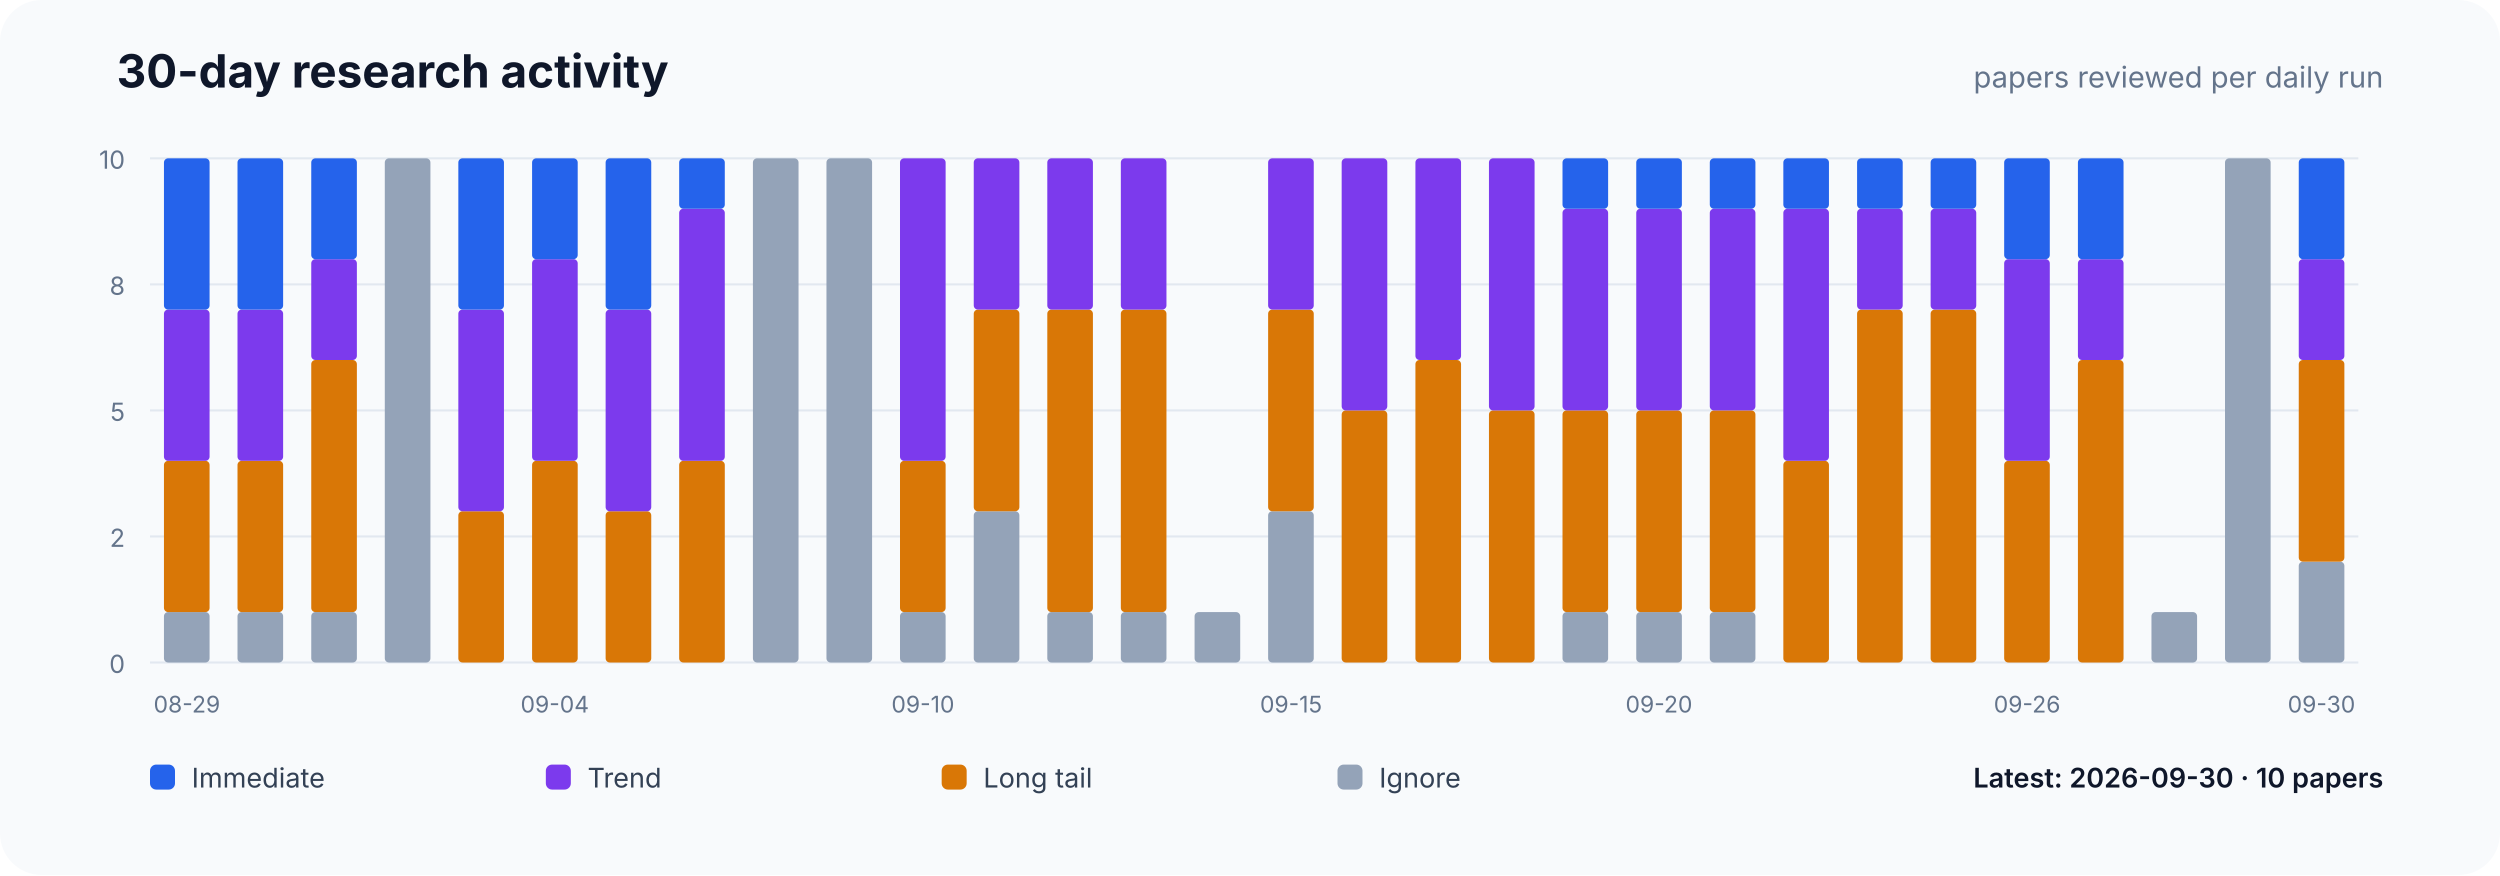
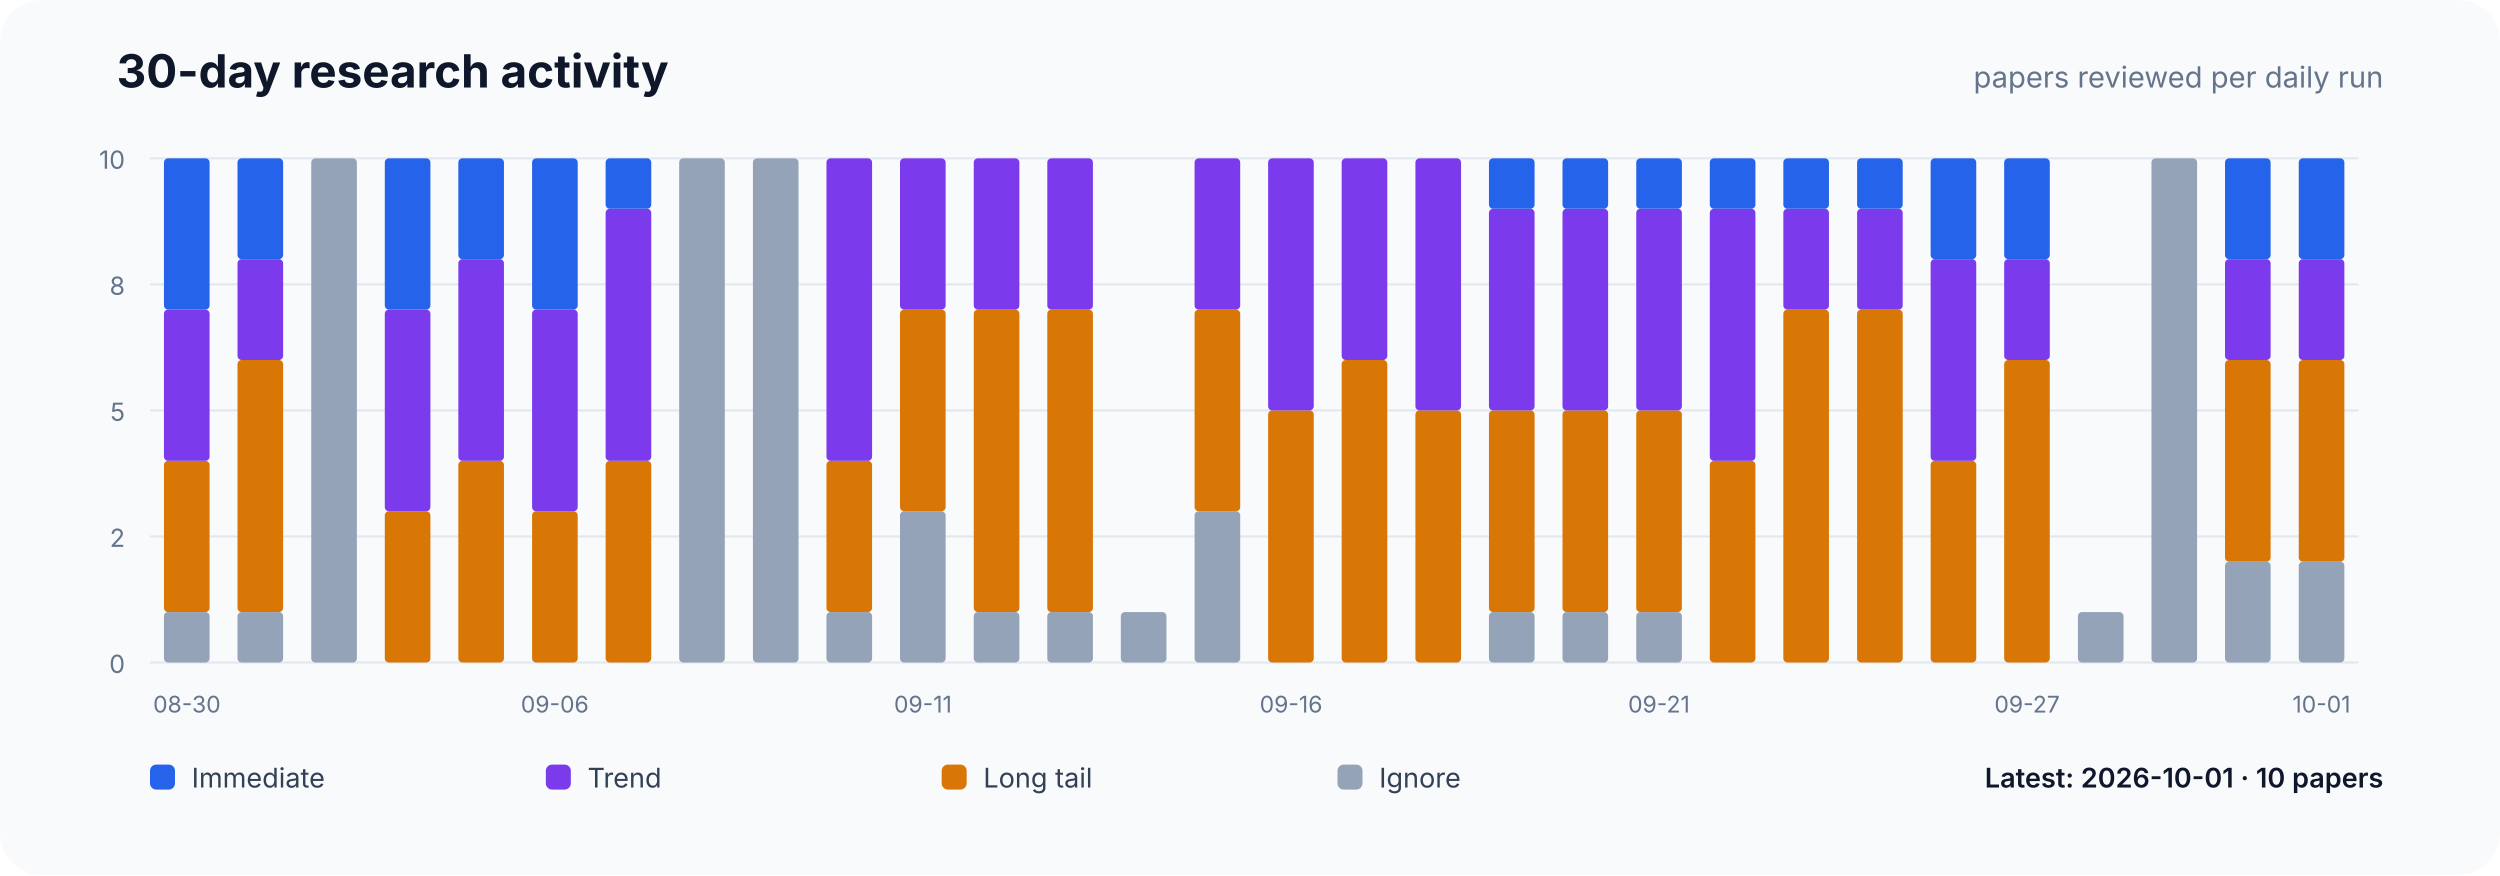
<svg xmlns="http://www.w3.org/2000/svg" width="1200" height="420" viewBox="0 0 1200 420" role="img" aria-labelledby="title desc">
  <rect width="1200" height="420" rx="20" fill="#f8fafc" />
  <text x="56" y="42" font-family="Inter,system-ui,sans-serif" font-size="22" font-weight="700" fill="#0f172a">30-day research activity</text>
  <text x="1144" y="42" text-anchor="end" font-family="Inter,system-ui,sans-serif" font-size="14" fill="#64748b">papers reviewed per daily run</text>
  <line x1="72" y1="318.0" x2="1132" y2="318.0" stroke="#e2e8f0" />
  <text x="60" y="323.0" text-anchor="end" font-family="Inter,system-ui,sans-serif" font-size="12" fill="#64748b">0</text>
  <line x1="72" y1="257.5" x2="1132" y2="257.5" stroke="#e2e8f0" />
  <text x="60" y="262.5" text-anchor="end" font-family="Inter,system-ui,sans-serif" font-size="12" fill="#64748b">2</text>
  <line x1="72" y1="197.0" x2="1132" y2="197.0" stroke="#e2e8f0" />
  <text x="60" y="202.0" text-anchor="end" font-family="Inter,system-ui,sans-serif" font-size="12" fill="#64748b">5</text>
  <line x1="72" y1="136.5" x2="1132" y2="136.5" stroke="#e2e8f0" />
  <text x="60" y="141.5" text-anchor="end" font-family="Inter,system-ui,sans-serif" font-size="12" fill="#64748b">8</text>
  <line x1="72" y1="76.0" x2="1132" y2="76.0" stroke="#e2e8f0" />
  <text x="60" y="81.0" text-anchor="end" font-family="Inter,system-ui,sans-serif" font-size="12" fill="#64748b">10</text>
  <rect x="78.7" y="293.8" width="21.9" height="24.2" rx="2" fill="#94a3b8" />
  <rect x="78.7" y="221.2" width="21.9" height="72.6" rx="2" fill="#d97706" />
  <rect x="78.7" y="148.6" width="21.9" height="72.6" rx="2" fill="#7c3aed" />
  <rect x="78.7" y="76.0" width="21.9" height="72.6" rx="2" fill="#2563eb" />
-   <text x="89.7" y="342" text-anchor="middle" font-family="Inter,system-ui,sans-serif" font-size="11" fill="#64748b">08-29</text>
+   <text x="89.7" y="342" text-anchor="middle" font-family="Inter,system-ui,sans-serif" font-size="11" fill="#64748b">08-30</text>
  <rect x="114.0" y="293.8" width="21.9" height="24.2" rx="2" fill="#94a3b8" />
-   <rect x="114.0" y="221.2" width="21.9" height="72.6" rx="2" fill="#d97706" />
-   <rect x="114.0" y="148.6" width="21.9" height="72.6" rx="2" fill="#7c3aed" />
-   <rect x="114.0" y="76.0" width="21.9" height="72.6" rx="2" fill="#2563eb" />
-   <rect x="149.4" y="293.8" width="21.9" height="24.2" rx="2" fill="#94a3b8" />
-   <rect x="149.4" y="172.8" width="21.9" height="121.0" rx="2" fill="#d97706" />
-   <rect x="149.4" y="124.4" width="21.9" height="48.4" rx="2" fill="#7c3aed" />
-   <rect x="149.4" y="76.0" width="21.9" height="48.4" rx="2" fill="#2563eb" />
-   <rect x="184.7" y="76.0" width="21.9" height="242.0" rx="2" fill="#94a3b8" />
-   <rect x="184.7" y="76.0" width="21.9" height="0.0" rx="2" fill="#d97706" />
-   <rect x="184.7" y="76.0" width="21.9" height="0.0" rx="2" fill="#7c3aed" />
-   <rect x="184.7" y="76.0" width="21.9" height="0.0" rx="2" fill="#2563eb" />
+   <rect x="114.0" y="172.8" width="21.9" height="121.0" rx="2" fill="#d97706" />
+   <rect x="114.0" y="124.4" width="21.9" height="48.4" rx="2" fill="#7c3aed" />
+   <rect x="114.0" y="76.0" width="21.9" height="48.4" rx="2" fill="#2563eb" />
+   <rect x="149.4" y="76.0" width="21.9" height="242.0" rx="2" fill="#94a3b8" />
+   <rect x="149.4" y="76.0" width="21.9" height="0.0" rx="2" fill="#d97706" />
+   <rect x="149.4" y="76.0" width="21.9" height="0.0" rx="2" fill="#7c3aed" />
+   <rect x="149.4" y="76.0" width="21.9" height="0.0" rx="2" fill="#2563eb" />
+   <rect x="184.7" y="318.0" width="21.9" height="0.0" rx="2" fill="#94a3b8" />
+   <rect x="184.7" y="245.4" width="21.9" height="72.6" rx="2" fill="#d97706" />
+   <rect x="184.7" y="148.6" width="21.9" height="96.8" rx="2" fill="#7c3aed" />
+   <rect x="184.7" y="76.0" width="21.9" height="72.6" rx="2" fill="#2563eb" />
  <rect x="220.0" y="318.0" width="21.9" height="0.0" rx="2" fill="#94a3b8" />
-   <rect x="220.0" y="245.4" width="21.9" height="72.6" rx="2" fill="#d97706" />
-   <rect x="220.0" y="148.6" width="21.9" height="96.8" rx="2" fill="#7c3aed" />
-   <rect x="220.0" y="76.0" width="21.9" height="72.6" rx="2" fill="#2563eb" />
+   <rect x="220.0" y="221.2" width="21.9" height="96.8" rx="2" fill="#d97706" />
+   <rect x="220.0" y="124.4" width="21.9" height="96.8" rx="2" fill="#7c3aed" />
+   <rect x="220.0" y="76.0" width="21.9" height="48.4" rx="2" fill="#2563eb" />
  <rect x="255.4" y="318.0" width="21.9" height="0.0" rx="2" fill="#94a3b8" />
-   <rect x="255.4" y="221.2" width="21.9" height="96.8" rx="2" fill="#d97706" />
-   <rect x="255.4" y="124.4" width="21.9" height="96.8" rx="2" fill="#7c3aed" />
-   <rect x="255.4" y="76.0" width="21.9" height="48.4" rx="2" fill="#2563eb" />
-   <text x="266.3" y="342" text-anchor="middle" font-family="Inter,system-ui,sans-serif" font-size="11" fill="#64748b">09-04</text>
+   <rect x="255.4" y="245.4" width="21.9" height="72.6" rx="2" fill="#d97706" />
+   <rect x="255.4" y="148.6" width="21.9" height="96.8" rx="2" fill="#7c3aed" />
+   <rect x="255.4" y="76.0" width="21.9" height="72.6" rx="2" fill="#2563eb" />
+   <text x="266.3" y="342" text-anchor="middle" font-family="Inter,system-ui,sans-serif" font-size="11" fill="#64748b">09-06</text>
  <rect x="290.7" y="318.0" width="21.9" height="0.0" rx="2" fill="#94a3b8" />
-   <rect x="290.7" y="245.4" width="21.9" height="72.6" rx="2" fill="#d97706" />
-   <rect x="290.7" y="148.6" width="21.9" height="96.8" rx="2" fill="#7c3aed" />
-   <rect x="290.7" y="76.0" width="21.9" height="72.6" rx="2" fill="#2563eb" />
-   <rect x="326.0" y="318.0" width="21.9" height="0.0" rx="2" fill="#94a3b8" />
-   <rect x="326.0" y="221.2" width="21.9" height="96.8" rx="2" fill="#d97706" />
-   <rect x="326.0" y="100.2" width="21.9" height="121.0" rx="2" fill="#7c3aed" />
-   <rect x="326.0" y="76.0" width="21.9" height="24.2" rx="2" fill="#2563eb" />
+   <rect x="290.7" y="221.2" width="21.9" height="96.8" rx="2" fill="#d97706" />
+   <rect x="290.7" y="100.2" width="21.9" height="121.0" rx="2" fill="#7c3aed" />
+   <rect x="290.7" y="76.0" width="21.9" height="24.2" rx="2" fill="#2563eb" />
+   <rect x="326.0" y="76.0" width="21.9" height="242.0" rx="2" fill="#94a3b8" />
+   <rect x="326.0" y="76.0" width="21.9" height="0.0" rx="2" fill="#d97706" />
+   <rect x="326.0" y="76.0" width="21.9" height="0.0" rx="2" fill="#7c3aed" />
+   <rect x="326.0" y="76.0" width="21.9" height="0.0" rx="2" fill="#2563eb" />
  <rect x="361.4" y="76.0" width="21.9" height="242.0" rx="2" fill="#94a3b8" />
  <rect x="361.4" y="76.0" width="21.9" height="0.0" rx="2" fill="#d97706" />
  <rect x="361.4" y="76.0" width="21.9" height="0.0" rx="2" fill="#7c3aed" />
  <rect x="361.4" y="76.0" width="21.9" height="0.0" rx="2" fill="#2563eb" />
-   <rect x="396.7" y="76.0" width="21.9" height="242.0" rx="2" fill="#94a3b8" />
-   <rect x="396.7" y="76.0" width="21.9" height="0.0" rx="2" fill="#d97706" />
-   <rect x="396.7" y="76.0" width="21.9" height="0.0" rx="2" fill="#7c3aed" />
+   <rect x="396.7" y="293.8" width="21.9" height="24.2" rx="2" fill="#94a3b8" />
+   <rect x="396.7" y="221.2" width="21.9" height="72.6" rx="2" fill="#d97706" />
+   <rect x="396.7" y="76.0" width="21.9" height="145.2" rx="2" fill="#7c3aed" />
  <rect x="396.7" y="76.0" width="21.9" height="0.0" rx="2" fill="#2563eb" />
-   <rect x="432.0" y="293.8" width="21.9" height="24.2" rx="2" fill="#94a3b8" />
-   <rect x="432.0" y="221.2" width="21.9" height="72.6" rx="2" fill="#d97706" />
-   <rect x="432.0" y="76.0" width="21.9" height="145.2" rx="2" fill="#7c3aed" />
+   <rect x="432.0" y="245.4" width="21.9" height="72.6" rx="2" fill="#94a3b8" />
+   <rect x="432.0" y="148.6" width="21.9" height="96.8" rx="2" fill="#d97706" />
+   <rect x="432.0" y="76.0" width="21.9" height="72.6" rx="2" fill="#7c3aed" />
  <rect x="432.0" y="76.0" width="21.9" height="0.0" rx="2" fill="#2563eb" />
-   <text x="443.0" y="342" text-anchor="middle" font-family="Inter,system-ui,sans-serif" font-size="11" fill="#64748b">09-10</text>
-   <rect x="467.4" y="245.4" width="21.9" height="72.6" rx="2" fill="#94a3b8" />
-   <rect x="467.4" y="148.6" width="21.9" height="96.8" rx="2" fill="#d97706" />
+   <text x="443.0" y="342" text-anchor="middle" font-family="Inter,system-ui,sans-serif" font-size="11" fill="#64748b">09-11</text>
+   <rect x="467.4" y="293.8" width="21.9" height="24.2" rx="2" fill="#94a3b8" />
+   <rect x="467.4" y="148.6" width="21.9" height="145.2" rx="2" fill="#d97706" />
  <rect x="467.4" y="76.0" width="21.9" height="72.6" rx="2" fill="#7c3aed" />
  <rect x="467.4" y="76.0" width="21.9" height="0.0" rx="2" fill="#2563eb" />
  <rect x="502.7" y="293.8" width="21.9" height="24.2" rx="2" fill="#94a3b8" />
  <rect x="502.7" y="148.6" width="21.9" height="145.2" rx="2" fill="#d97706" />
  <rect x="502.7" y="76.0" width="21.9" height="72.6" rx="2" fill="#7c3aed" />
  <rect x="502.7" y="76.0" width="21.9" height="0.0" rx="2" fill="#2563eb" />
  <rect x="538.0" y="293.8" width="21.9" height="24.2" rx="2" fill="#94a3b8" />
-   <rect x="538.0" y="148.6" width="21.9" height="145.2" rx="2" fill="#d97706" />
-   <rect x="538.0" y="76.0" width="21.9" height="72.6" rx="2" fill="#7c3aed" />
-   <rect x="538.0" y="76.0" width="21.9" height="0.0" rx="2" fill="#2563eb" />
-   <rect x="573.4" y="293.8" width="21.9" height="24.2" rx="2" fill="#94a3b8" />
-   <rect x="573.4" y="293.8" width="21.9" height="0.0" rx="2" fill="#d97706" />
-   <rect x="573.4" y="293.8" width="21.9" height="0.0" rx="2" fill="#7c3aed" />
-   <rect x="573.4" y="293.8" width="21.9" height="0.0" rx="2" fill="#2563eb" />
-   <rect x="608.7" y="245.4" width="21.9" height="72.6" rx="2" fill="#94a3b8" />
-   <rect x="608.7" y="148.6" width="21.9" height="96.8" rx="2" fill="#d97706" />
-   <rect x="608.7" y="76.0" width="21.9" height="72.6" rx="2" fill="#7c3aed" />
+   <rect x="538.0" y="293.8" width="21.9" height="0.0" rx="2" fill="#d97706" />
+   <rect x="538.0" y="293.8" width="21.9" height="0.0" rx="2" fill="#7c3aed" />
+   <rect x="538.0" y="293.8" width="21.9" height="0.0" rx="2" fill="#2563eb" />
+   <rect x="573.4" y="245.4" width="21.9" height="72.6" rx="2" fill="#94a3b8" />
+   <rect x="573.4" y="148.6" width="21.9" height="96.8" rx="2" fill="#d97706" />
+   <rect x="573.4" y="76.0" width="21.9" height="72.6" rx="2" fill="#7c3aed" />
+   <rect x="573.4" y="76.0" width="21.9" height="0.0" rx="2" fill="#2563eb" />
+   <rect x="608.7" y="318.0" width="21.9" height="0.0" rx="2" fill="#94a3b8" />
+   <rect x="608.7" y="197.0" width="21.9" height="121.0" rx="2" fill="#d97706" />
+   <rect x="608.7" y="76.0" width="21.9" height="121.0" rx="2" fill="#7c3aed" />
  <rect x="608.7" y="76.0" width="21.9" height="0.0" rx="2" fill="#2563eb" />
-   <text x="619.7" y="342" text-anchor="middle" font-family="Inter,system-ui,sans-serif" font-size="11" fill="#64748b">09-15</text>
+   <text x="619.7" y="342" text-anchor="middle" font-family="Inter,system-ui,sans-serif" font-size="11" fill="#64748b">09-16</text>
  <rect x="644.0" y="318.0" width="21.9" height="0.0" rx="2" fill="#94a3b8" />
-   <rect x="644.0" y="197.0" width="21.9" height="121.0" rx="2" fill="#d97706" />
-   <rect x="644.0" y="76.0" width="21.9" height="121.0" rx="2" fill="#7c3aed" />
+   <rect x="644.0" y="172.8" width="21.9" height="145.2" rx="2" fill="#d97706" />
+   <rect x="644.0" y="76.0" width="21.9" height="96.8" rx="2" fill="#7c3aed" />
  <rect x="644.0" y="76.0" width="21.9" height="0.0" rx="2" fill="#2563eb" />
  <rect x="679.4" y="318.0" width="21.9" height="0.0" rx="2" fill="#94a3b8" />
-   <rect x="679.4" y="172.8" width="21.9" height="145.2" rx="2" fill="#d97706" />
-   <rect x="679.4" y="76.0" width="21.9" height="96.8" rx="2" fill="#7c3aed" />
+   <rect x="679.4" y="197.0" width="21.9" height="121.0" rx="2" fill="#d97706" />
+   <rect x="679.4" y="76.0" width="21.9" height="121.0" rx="2" fill="#7c3aed" />
  <rect x="679.4" y="76.0" width="21.9" height="0.0" rx="2" fill="#2563eb" />
-   <rect x="714.7" y="318.0" width="21.9" height="0.0" rx="2" fill="#94a3b8" />
-   <rect x="714.7" y="197.0" width="21.9" height="121.0" rx="2" fill="#d97706" />
-   <rect x="714.7" y="76.0" width="21.9" height="121.0" rx="2" fill="#7c3aed" />
-   <rect x="714.7" y="76.0" width="21.9" height="0.0" rx="2" fill="#2563eb" />
+   <rect x="714.7" y="293.8" width="21.9" height="24.2" rx="2" fill="#94a3b8" />
+   <rect x="714.7" y="197.0" width="21.9" height="96.8" rx="2" fill="#d97706" />
+   <rect x="714.7" y="100.2" width="21.9" height="96.8" rx="2" fill="#7c3aed" />
+   <rect x="714.7" y="76.0" width="21.9" height="24.2" rx="2" fill="#2563eb" />
  <rect x="750.0" y="293.8" width="21.9" height="24.2" rx="2" fill="#94a3b8" />
  <rect x="750.0" y="197.0" width="21.9" height="96.8" rx="2" fill="#d97706" />
  <rect x="750.0" y="100.2" width="21.9" height="96.8" rx="2" fill="#7c3aed" />
  <rect x="750.0" y="76.0" width="21.9" height="24.2" rx="2" fill="#2563eb" />
  <rect x="785.4" y="293.8" width="21.9" height="24.2" rx="2" fill="#94a3b8" />
  <rect x="785.4" y="197.0" width="21.9" height="96.8" rx="2" fill="#d97706" />
  <rect x="785.4" y="100.2" width="21.9" height="96.8" rx="2" fill="#7c3aed" />
  <rect x="785.4" y="76.0" width="21.9" height="24.2" rx="2" fill="#2563eb" />
-   <text x="796.3" y="342" text-anchor="middle" font-family="Inter,system-ui,sans-serif" font-size="11" fill="#64748b">09-20</text>
-   <rect x="820.7" y="293.8" width="21.9" height="24.2" rx="2" fill="#94a3b8" />
-   <rect x="820.7" y="197.0" width="21.9" height="96.8" rx="2" fill="#d97706" />
-   <rect x="820.7" y="100.2" width="21.9" height="96.8" rx="2" fill="#7c3aed" />
+   <text x="796.3" y="342" text-anchor="middle" font-family="Inter,system-ui,sans-serif" font-size="11" fill="#64748b">09-21</text>
+   <rect x="820.7" y="318.0" width="21.9" height="0.0" rx="2" fill="#94a3b8" />
+   <rect x="820.7" y="221.2" width="21.9" height="96.8" rx="2" fill="#d97706" />
+   <rect x="820.7" y="100.2" width="21.9" height="121.0" rx="2" fill="#7c3aed" />
  <rect x="820.7" y="76.0" width="21.9" height="24.2" rx="2" fill="#2563eb" />
  <rect x="856.0" y="318.0" width="21.9" height="0.0" rx="2" fill="#94a3b8" />
-   <rect x="856.0" y="221.2" width="21.9" height="96.8" rx="2" fill="#d97706" />
-   <rect x="856.0" y="100.2" width="21.9" height="121.0" rx="2" fill="#7c3aed" />
+   <rect x="856.0" y="148.6" width="21.9" height="169.4" rx="2" fill="#d97706" />
+   <rect x="856.0" y="100.2" width="21.9" height="48.4" rx="2" fill="#7c3aed" />
  <rect x="856.0" y="76.0" width="21.9" height="24.2" rx="2" fill="#2563eb" />
  <rect x="891.4" y="318.0" width="21.9" height="0.0" rx="2" fill="#94a3b8" />
  <rect x="891.4" y="148.6" width="21.9" height="169.4" rx="2" fill="#d97706" />
  <rect x="891.4" y="100.2" width="21.9" height="48.4" rx="2" fill="#7c3aed" />
  <rect x="891.4" y="76.0" width="21.9" height="24.2" rx="2" fill="#2563eb" />
  <rect x="926.7" y="318.0" width="21.9" height="0.0" rx="2" fill="#94a3b8" />
-   <rect x="926.7" y="148.6" width="21.9" height="169.4" rx="2" fill="#d97706" />
-   <rect x="926.7" y="100.2" width="21.9" height="48.4" rx="2" fill="#7c3aed" />
-   <rect x="926.7" y="76.0" width="21.9" height="24.2" rx="2" fill="#2563eb" />
+   <rect x="926.7" y="221.2" width="21.9" height="96.8" rx="2" fill="#d97706" />
+   <rect x="926.7" y="124.4" width="21.9" height="96.8" rx="2" fill="#7c3aed" />
+   <rect x="926.7" y="76.0" width="21.9" height="48.4" rx="2" fill="#2563eb" />
  <rect x="962.0" y="318.0" width="21.9" height="0.0" rx="2" fill="#94a3b8" />
-   <rect x="962.0" y="221.2" width="21.9" height="96.8" rx="2" fill="#d97706" />
-   <rect x="962.0" y="124.4" width="21.9" height="96.8" rx="2" fill="#7c3aed" />
+   <rect x="962.0" y="172.8" width="21.9" height="145.2" rx="2" fill="#d97706" />
+   <rect x="962.0" y="124.4" width="21.9" height="48.4" rx="2" fill="#7c3aed" />
  <rect x="962.0" y="76.0" width="21.9" height="48.4" rx="2" fill="#2563eb" />
-   <text x="973.0" y="342" text-anchor="middle" font-family="Inter,system-ui,sans-serif" font-size="11" fill="#64748b">09-26</text>
-   <rect x="997.4" y="318.0" width="21.9" height="0.0" rx="2" fill="#94a3b8" />
-   <rect x="997.4" y="172.8" width="21.9" height="145.2" rx="2" fill="#d97706" />
-   <rect x="997.4" y="124.4" width="21.9" height="48.4" rx="2" fill="#7c3aed" />
-   <rect x="997.4" y="76.0" width="21.9" height="48.4" rx="2" fill="#2563eb" />
-   <rect x="1032.7" y="293.8" width="21.9" height="24.2" rx="2" fill="#94a3b8" />
-   <rect x="1032.7" y="293.8" width="21.9" height="0.0" rx="2" fill="#d97706" />
-   <rect x="1032.7" y="293.8" width="21.9" height="0.0" rx="2" fill="#7c3aed" />
-   <rect x="1032.7" y="293.8" width="21.9" height="0.0" rx="2" fill="#2563eb" />
-   <rect x="1068.0" y="76.0" width="21.9" height="242.0" rx="2" fill="#94a3b8" />
-   <rect x="1068.0" y="76.0" width="21.9" height="0.0" rx="2" fill="#d97706" />
-   <rect x="1068.0" y="76.0" width="21.9" height="0.0" rx="2" fill="#7c3aed" />
-   <rect x="1068.0" y="76.0" width="21.9" height="0.0" rx="2" fill="#2563eb" />
+   <text x="973.0" y="342" text-anchor="middle" font-family="Inter,system-ui,sans-serif" font-size="11" fill="#64748b">09-27</text>
+   <rect x="997.4" y="293.8" width="21.9" height="24.2" rx="2" fill="#94a3b8" />
+   <rect x="997.4" y="293.8" width="21.9" height="0.0" rx="2" fill="#d97706" />
+   <rect x="997.4" y="293.8" width="21.9" height="0.0" rx="2" fill="#7c3aed" />
+   <rect x="997.4" y="293.8" width="21.9" height="0.0" rx="2" fill="#2563eb" />
+   <rect x="1032.7" y="76.0" width="21.9" height="242.0" rx="2" fill="#94a3b8" />
+   <rect x="1032.7" y="76.0" width="21.9" height="0.0" rx="2" fill="#d97706" />
+   <rect x="1032.7" y="76.0" width="21.9" height="0.0" rx="2" fill="#7c3aed" />
+   <rect x="1032.7" y="76.0" width="21.9" height="0.0" rx="2" fill="#2563eb" />
+   <rect x="1068.0" y="269.6" width="21.9" height="48.4" rx="2" fill="#94a3b8" />
+   <rect x="1068.0" y="172.8" width="21.9" height="96.8" rx="2" fill="#d97706" />
+   <rect x="1068.0" y="124.4" width="21.9" height="48.4" rx="2" fill="#7c3aed" />
+   <rect x="1068.0" y="76.0" width="21.9" height="48.4" rx="2" fill="#2563eb" />
  <rect x="1103.4" y="269.6" width="21.9" height="48.4" rx="2" fill="#94a3b8" />
  <rect x="1103.4" y="172.8" width="21.9" height="96.8" rx="2" fill="#d97706" />
  <rect x="1103.4" y="124.4" width="21.9" height="48.4" rx="2" fill="#7c3aed" />
  <rect x="1103.4" y="76.0" width="21.9" height="48.4" rx="2" fill="#2563eb" />
-   <text x="1114.3" y="342" text-anchor="middle" font-family="Inter,system-ui,sans-serif" font-size="11" fill="#64748b">09-30</text>
+   <text x="1114.3" y="342" text-anchor="middle" font-family="Inter,system-ui,sans-serif" font-size="11" fill="#64748b">10-01</text>
  <rect x="72" y="367" width="12" height="12" rx="3" fill="#2563eb" />
  <text x="92" y="378" font-family="Inter,system-ui,sans-serif" font-size="13" fill="#334155">Immediate</text>
  <rect x="262" y="367" width="12" height="12" rx="3" fill="#7c3aed" />
  <text x="282" y="378" font-family="Inter,system-ui,sans-serif" font-size="13" fill="#334155">Trend</text>
  <rect x="452" y="367" width="12" height="12" rx="3" fill="#d97706" />
  <text x="472" y="378" font-family="Inter,system-ui,sans-serif" font-size="13" fill="#334155">Long tail</text>
  <rect x="642" y="367" width="12" height="12" rx="3" fill="#94a3b8" />
  <text x="662" y="378" font-family="Inter,system-ui,sans-serif" font-size="13" fill="#334155">Ignore</text>
-   <text x="1144" y="378" text-anchor="end" font-family="Inter,system-ui,sans-serif" font-size="13" font-weight="600" fill="#0f172a">Latest: 2026-09-30 · 10 papers</text>
+   <text x="1144" y="378" text-anchor="end" font-family="Inter,system-ui,sans-serif" font-size="13" font-weight="600" fill="#0f172a">Latest: 2026-10-01 · 10 papers</text>
</svg>
